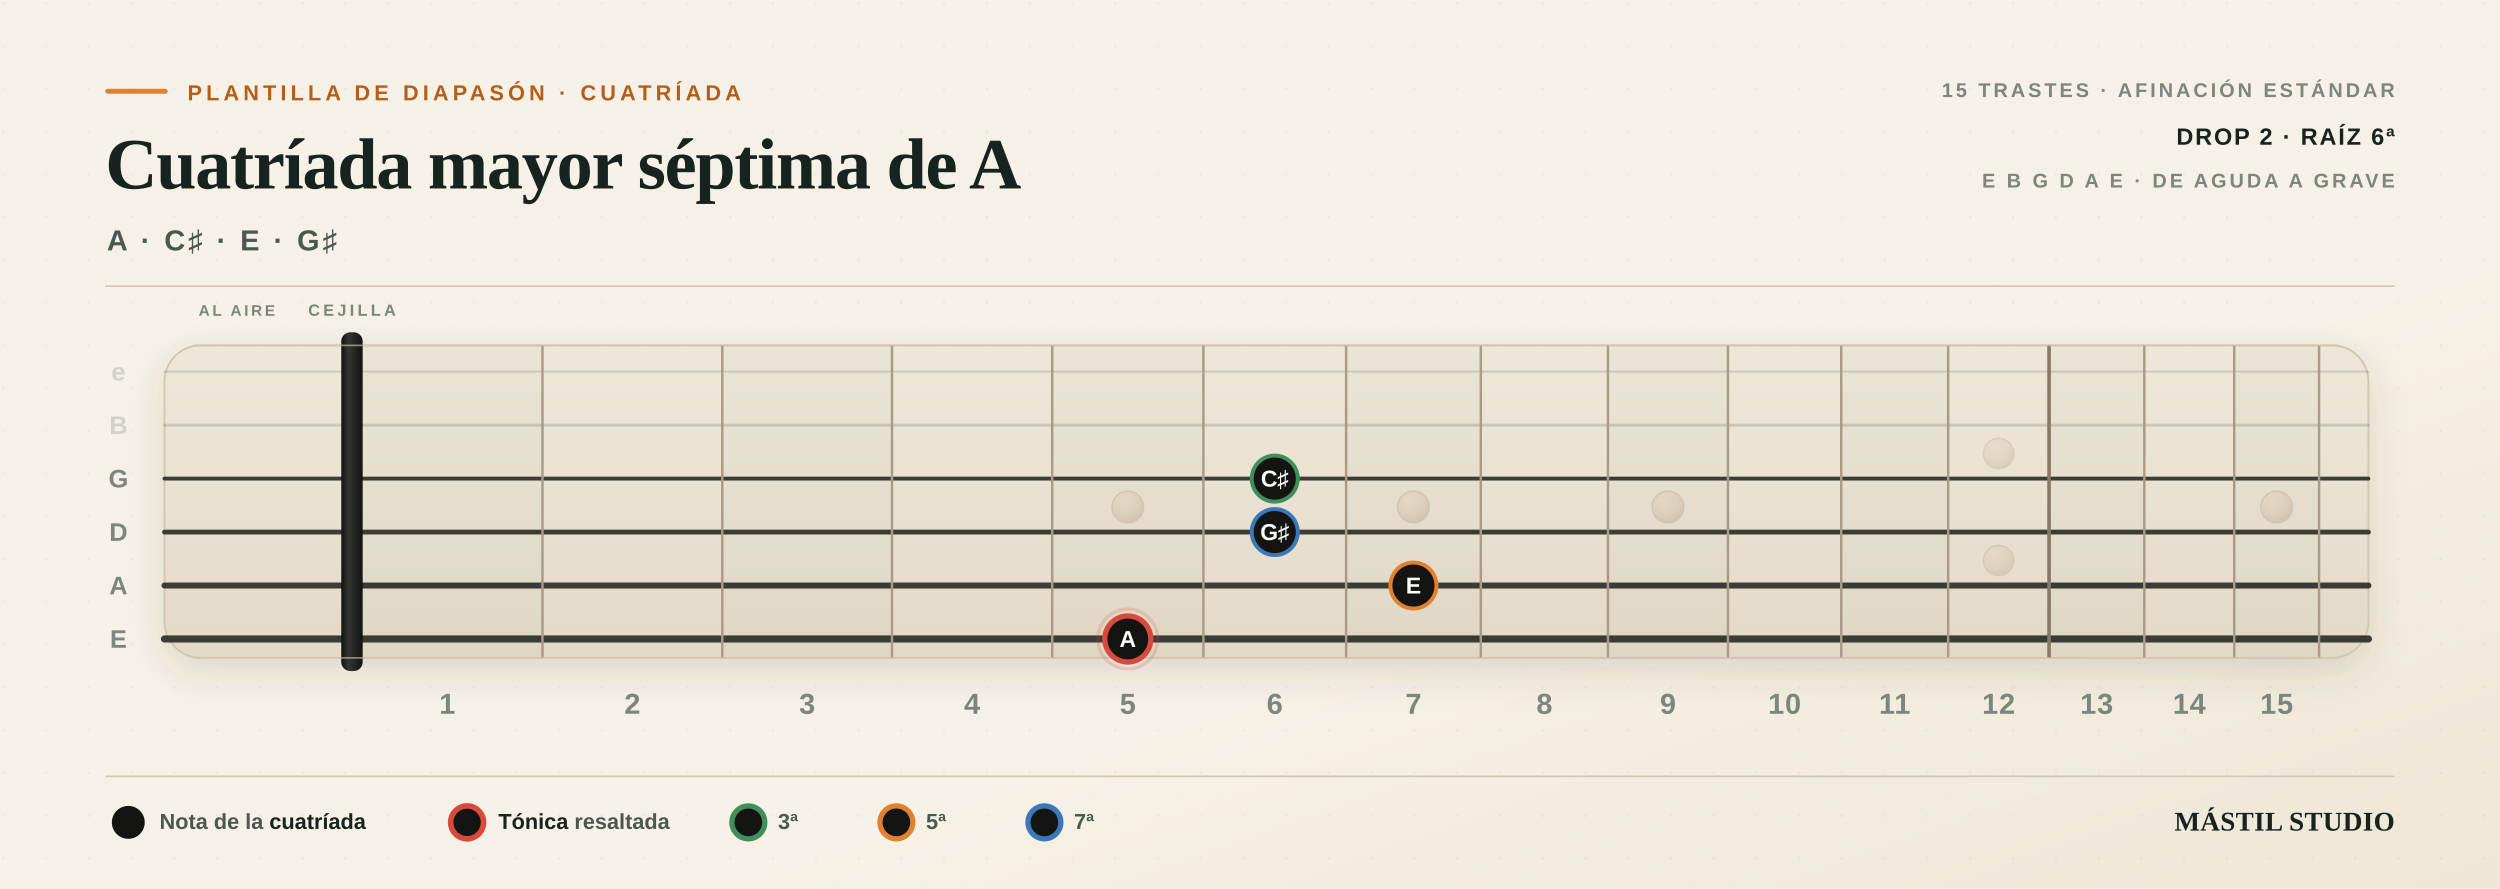
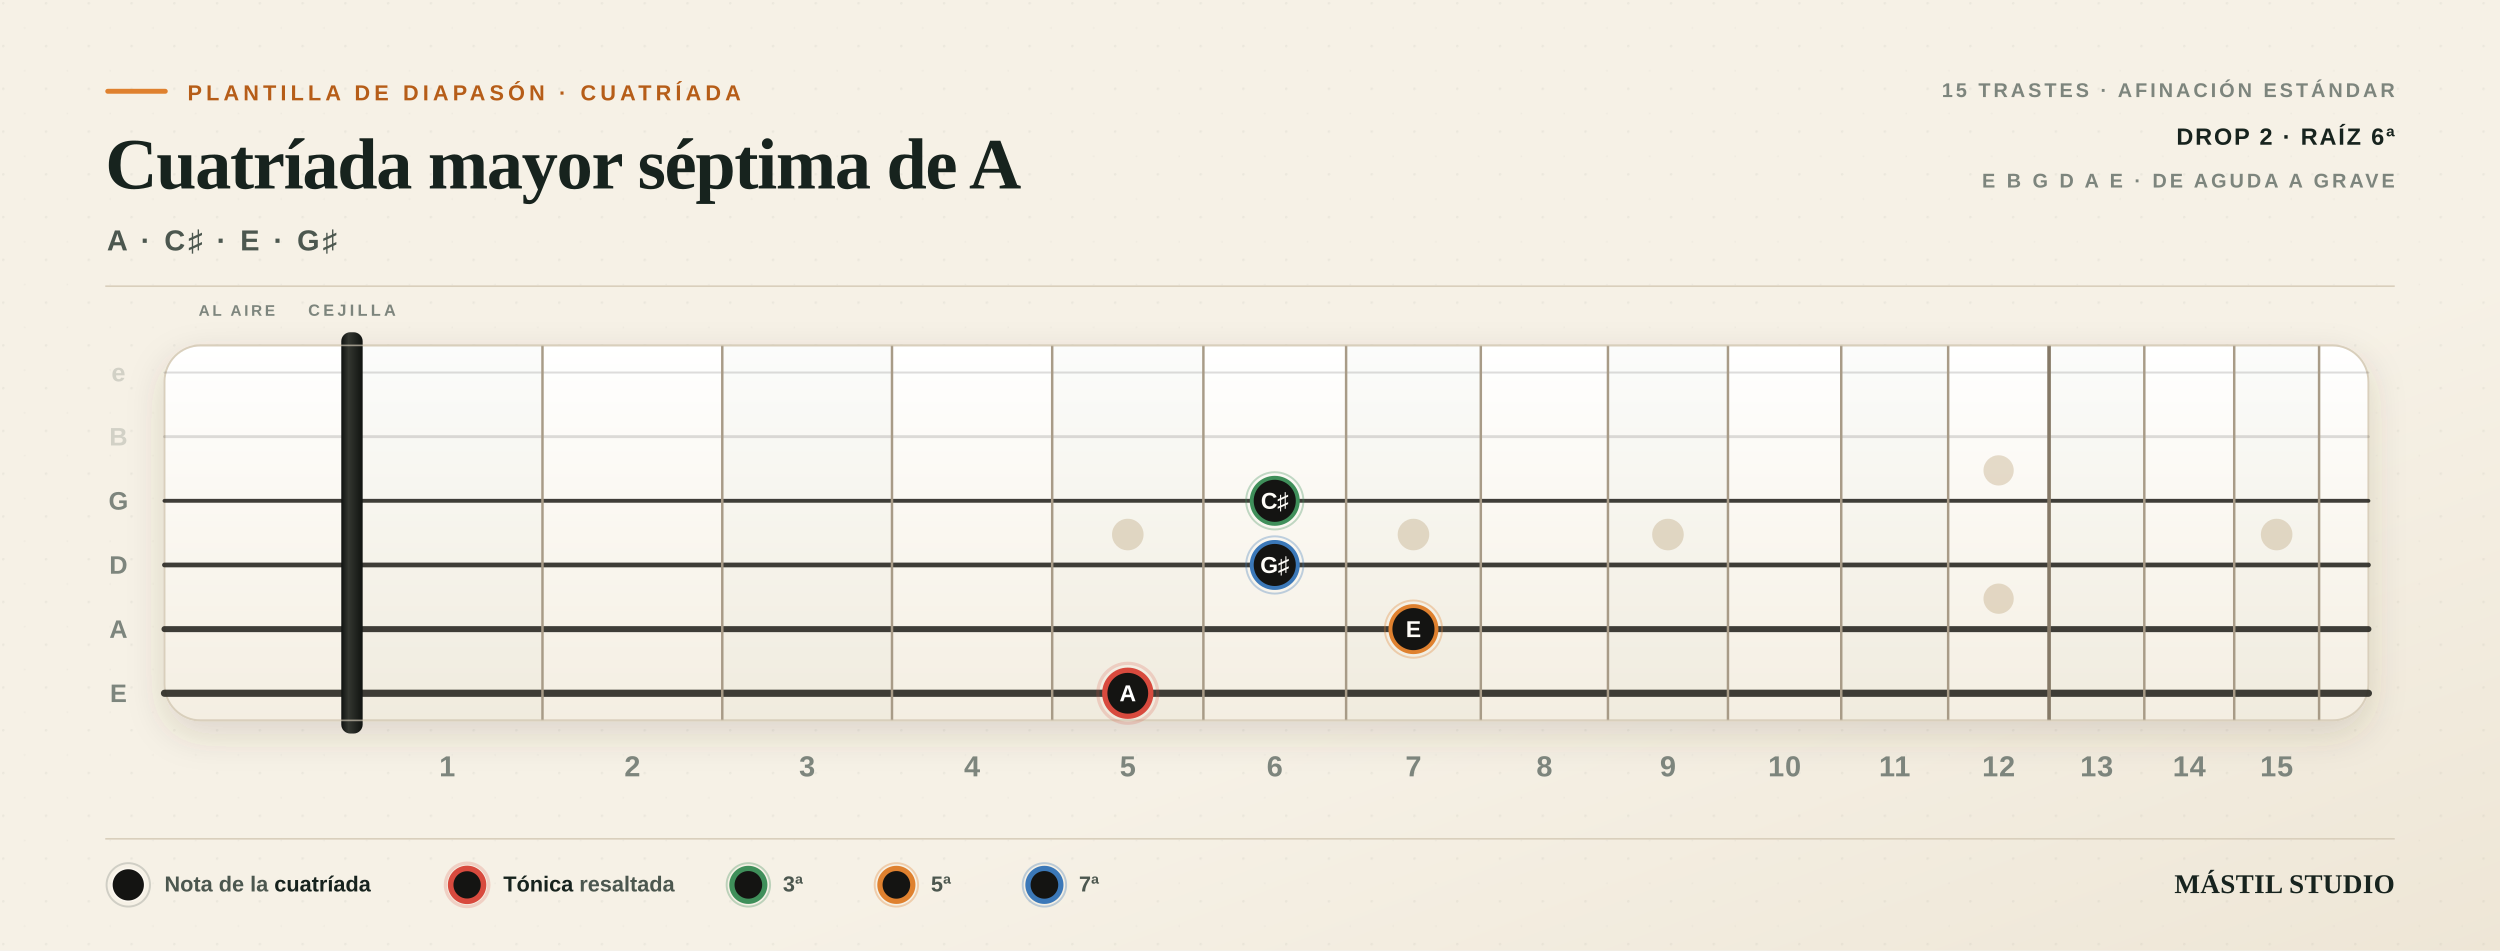
- <svg xmlns="http://www.w3.org/2000/svg" width="1520" height="540" viewBox="0 0 1520 540" role="img" aria-labelledby="dsh-title dsh-desc">
+ <svg xmlns="http://www.w3.org/2000/svg" width="1520" height="578" viewBox="0 0 1520 578" role="img" aria-labelledby="dsh-title dsh-desc">
  <defs>
    <linearGradient id="paper" x1="0" y1="0" x2="1" y2="1">
      <stop offset="0" stop-color="#f6f1e6" />
      <stop offset="0.64" stop-color="#f6f1e6" />
      <stop offset="1" stop-color="#eee6d6" />
    </linearGradient>
    <linearGradient id="board" x1="0" y1="0" x2="0" y2="1">
-       <stop offset="0" stop-color="#eee7d9" />
-       <stop offset="0.5" stop-color="#e9e1d1" />
-       <stop offset="1" stop-color="#e3d9c7" />
+       <stop offset="0" stop-color="#ffffff" />
+       <stop offset="0.5" stop-color="#faf7f0" />
+       <stop offset="1" stop-color="#f4eee2" />
    </linearGradient>
    <linearGradient id="capo" x1="0" y1="0" x2="1" y2="0">
      <stop offset="0" stop-color="#0f1210" />
      <stop offset="0.34" stop-color="#333630" />
      <stop offset="1" stop-color="#101310" />
    </linearGradient>
-     <radialGradient id="inlay-clay" cx="35%" cy="28%" r="74%">
-       <stop offset="0" stop-color="#d9c6a7" />
-       <stop offset="0.62" stop-color="#bda57f" />
-       <stop offset="1" stop-color="#947753" />
-     </radialGradient>
    <filter id="board-shadow" x="-10%" y="-20%" width="120%" height="150%">
      <feDropShadow dx="0" dy="8" stdDeviation="11" flood-color="#4a3c27" flood-opacity="0.15" />
    </filter>
    <pattern id="paper-grain" width="26" height="26" patternUnits="userSpaceOnUse">
      <circle cx="2" cy="2" r="0.8" fill="#17231e" opacity="0.045" />
      <circle cx="15" cy="17" r="0.55" fill="#17231e" opacity="0.035" />
    </pattern>
    <style>
      .eyebrow { font-family: "Segoe UI", Arial, sans-serif; font-size: 13.2px; font-weight: 700; letter-spacing: 2.5px; fill: #b65d18; }
      .title { font-family: Georgia, "Times New Roman", serif; font-weight: 700; fill: #17231e; letter-spacing: -0.8px; }
      .subtitle { font-family: "Segoe UI", Arial, sans-serif; font-size: 17.6px; font-weight: 600; letter-spacing: 1.8px; fill: #4c574f; }
      .meta { font-family: "Segoe UI", Arial, sans-serif; font-size: 12.1px; font-weight: 700; letter-spacing: 1.8px; fill: #7d857d; }
      .meta-strong { font-family: "Segoe UI", Arial, sans-serif; font-size: 14.3px; font-weight: 700; letter-spacing: 1.1px; fill: #17231e; }
-       .board-base { fill: url(#board); stroke: #d2c6b2; stroke-width: 1.2; filter: url(#board-shadow); }
+       .board-base { fill: url(#board); stroke: #d9cfbc; stroke-width: 1.2; filter: url(#board-shadow); }
      .fret-shade { fill: #17231e; opacity: 0.018; }
      .string { stroke: #2a2924; stroke-linecap: round; opacity: 0.9; }
      .string--inactive { opacity: 0.16; }
      .fret { stroke: #a89b87; stroke-width: 1.5; }
      .fret-twelfth { stroke: #857967; stroke-width: 2.2; }
-       .fret-marker { fill: url(#inlay-clay); stroke: #8d7350; stroke-width: 0.9; opacity: 0.24; }
-       .fret-marker--double { opacity: 0.2; }
+       .fret-marker { fill: #bda57f; stroke: none; opacity: 0.38; }
      .fret-number { font-family: "Segoe UI", Arial, sans-serif; font-size: 17.6px; font-weight: 600; fill: #7d857d; letter-spacing: 0.5px; }
      .string-label text { font-family: "Segoe UI", Arial, sans-serif; font-size: 15.4px; font-weight: 700; fill: #7d857d; letter-spacing: 0.5px; }
      .capo { fill: url(#capo); }
      .capo-label { font-family: "Segoe UI", Arial, sans-serif; font-size: 9.9px; font-weight: 700; letter-spacing: 2px; fill: #7d857d; }
      .open-label { font-family: "Segoe UI", Arial, sans-serif; font-size: 9.35px; font-weight: 700; letter-spacing: 1.6px; fill: #7d857d; }
      .note-disc { fill: #141412; stroke: #fbf7ef; stroke-width: 1; }
      .note-label { font-family: "Segoe UI", Arial, sans-serif; font-weight: 800; fill: #fffdf8; letter-spacing: -0.2px; }
      .root-halo { fill: none; stroke: #d84a3e; stroke-width: 2; opacity: 0.2; }
+       .note-halo { fill: none; stroke: #7d857d; stroke-width: 1.2; opacity: 0.32; }
      .is-root .note-disc { stroke: #d84a3e; stroke-width: 3.2; }
      .is-root .note-label { fill: #fff; }
      .role-third .note-disc { stroke: #3f8f5a; stroke-width: 2.4; }
      .role-fifth .note-disc { stroke: #df812f; stroke-width: 2.4; }
      .role-seventh .note-disc { stroke: #3b78b8; stroke-width: 2.4; }
+       .role-third .note-halo { stroke: #3f8f5a; }
+       .role-fifth .note-halo { stroke: #df812f; }
+       .role-seventh .note-halo { stroke: #3b78b8; }
      .note.is-context { opacity: 0.14; }
      .shape-hull { fill: #df812f; fill-opacity: 0.08; stroke: #df812f; stroke-width: 4.3; stroke-linejoin: round; }
      .shape-tag rect { fill: #fffaf0; stroke: #df812f; stroke-width: 1.5; }
      .shape-tag text { font-family: "Segoe UI", Arial, sans-serif; font-size: 11px; font-weight: 800; letter-spacing: 1.5px; fill: #b65d18; }
      .shape-tag--all rect { fill-opacity: 0.78; stroke-opacity: 0.72; }
      .shape-tag--all text { font-size: 9.9px; letter-spacing: 0.9px; fill: #4c574f; }
      .legend-text { font-family: "Segoe UI", Arial, sans-serif; font-size: 13.2px; font-weight: 600; fill: #4c574f; }
      .legend-strong { font-weight: 800; fill: #17231e; }
+       .legend-halo { fill: none; stroke: #7d857d; stroke-width: 1.2; opacity: 0.32; }
+       .legend-halo--third { stroke: #3f8f5a; }
+       .legend-halo--fifth { stroke: #df812f; }
+       .legend-halo--seventh { stroke: #3b78b8; }
      .footer-mark { font-family: Georgia, "Times New Roman", serif; font-size: 16.5px; font-weight: 700; fill: #17231e; letter-spacing: 0.2px; }
    </style>
  </defs>
-   <rect width="1520" height="540" fill="url(#paper)" />
-   <rect width="1520" height="540" fill="url(#paper-grain)" />
+   <rect width="1520" height="578" fill="url(#paper)" />
+   <rect width="1520" height="578" fill="url(#paper-grain)" />
  <g class="header">
    <rect x="64" y="54" width="38" height="3" rx="1.5" fill="#df812f" />
    <text class="eyebrow" x="114" y="61" font-size="13.2">PLANTILLA DE DIAPASÓN · CUATRÍADA</text>
    <text class="title" x="64" y="114.6" font-size="44">Cuatríada mayor séptima de A</text>
    <text class="subtitle" x="65" y="152.24" font-size="17.6">A · C♯ · E · G♯</text>
    <text class="meta" x="1456" y="59" text-anchor="end" font-size="12.1">15 TRASTES · AFINACIÓN ESTÁNDAR</text>
    <text class="meta-strong" x="1456" y="88" text-anchor="end" font-size="14.3">DROP 2 · RAÍZ 6ª</text>
    <text class="meta" x="1456" y="114" text-anchor="end" font-size="12.1">E B G D A E · DE AGUDA A GRAVE</text>
-     <line x1="64" y1="174" x2="1456" y2="174" stroke="#d2c6b2" stroke-width="1" />
+     <line x1="64" y1="174" x2="1456" y2="174" stroke="#d9cfbc" stroke-width="1" />
  </g>
  <g class="neck">
-     <rect class="board-base" x="100" y="210" width="1340" height="190" rx="22" />
-     <rect class="fret-shade" x="214" y="210" width="115.825" height="190" />
-     <rect class="fret-shade" x="439.148" y="210" width="103.188" height="190" />
-     <rect class="fret-shade" x="639.733" y="210" width="91.93" height="190" />
-     <rect class="fret-shade" x="818.433" y="210" width="81.9" height="190" />
-     <rect class="fret-shade" x="977.637" y="210" width="72.965" height="190" />
-     <rect class="fret-shade" x="1119.472" y="210" width="65.004" height="190" />
-     <rect class="fret-shade" x="1245.832" y="210" width="57.912" height="190" />
-     <rect class="fret-shade" x="1358.406" y="210" width="51.594" height="190" />
-     <circle class="fret-marker" cx="685.698" cy="308.25" r="9.6" />
-     <circle class="fret-marker" cx="859.383" cy="308.25" r="9.6" />
-     <circle class="fret-marker" cx="1014.119" cy="308.25" r="9.6" />
-     <circle class="fret-marker" cx="1384.203" cy="308.25" r="9.6" />
-     <circle class="fret-marker fret-marker--double" cx="1215.154" cy="275.75" r="9.2" />
-     <circle class="fret-marker fret-marker--double" cx="1215.154" cy="340.75" r="9.2" />
-     <line class="string string--inactive" x1="100" y1="226" x2="1440" y2="226" stroke-width="1.25" />
-     <line class="string string--inactive" x1="100" y1="258.5" x2="1440" y2="258.5" stroke-width="1.8" />
-     <line class="string " x1="100" y1="291" x2="1440" y2="291" stroke-width="2.35" />
-     <line class="string " x1="100" y1="323.5" x2="1440" y2="323.5" stroke-width="2.9" />
-     <line class="string " x1="100" y1="356" x2="1440" y2="356" stroke-width="3.65" />
-     <line class="string " x1="100" y1="388.5" x2="1440" y2="388.5" stroke-width="4.35" />
-     <line class="fret " x1="329.825" y1="210" x2="329.825" y2="400" />
-     <line class="fret " x1="439.148" y1="210" x2="439.148" y2="400" />
-     <line class="fret " x1="542.336" y1="210" x2="542.336" y2="400" />
-     <line class="fret " x1="639.733" y1="210" x2="639.733" y2="400" />
-     <line class="fret " x1="731.663" y1="210" x2="731.663" y2="400" />
-     <line class="fret " x1="818.433" y1="210" x2="818.433" y2="400" />
-     <line class="fret " x1="900.333" y1="210" x2="900.333" y2="400" />
-     <line class="fret " x1="977.637" y1="210" x2="977.637" y2="400" />
-     <line class="fret " x1="1050.602" y1="210" x2="1050.602" y2="400" />
-     <line class="fret " x1="1119.472" y1="210" x2="1119.472" y2="400" />
-     <line class="fret " x1="1184.476" y1="210" x2="1184.476" y2="400" />
-     <line class="fret fret-twelfth" x1="1245.832" y1="210" x2="1245.832" y2="400" />
-     <line class="fret " x1="1303.744" y1="210" x2="1303.744" y2="400" />
-     <line class="fret " x1="1358.406" y1="210" x2="1358.406" y2="400" />
-     <line class="fret " x1="1410" y1="210" x2="1410" y2="400" />
-     <rect class="capo" x="207.5" y="202" width="13" height="206" rx="5.5" />
-     <line x1="118" y1="210" x2="1422" y2="210" stroke="#d2c6b2" stroke-width="1" opacity="0.65" />
-     <line x1="118" y1="400" x2="1422" y2="400" stroke="#d2c6b2" stroke-width="1" opacity="0.65" />
-     <g class="note role-third" transform="translate(775.0479 291)">
+     <rect class="board-base" x="100" y="210" width="1340" height="228" rx="22" />
+     <rect class="fret-shade" x="214" y="210" width="115.825" height="228" />
+     <rect class="fret-shade" x="439.148" y="210" width="103.188" height="228" />
+     <rect class="fret-shade" x="639.733" y="210" width="91.93" height="228" />
+     <rect class="fret-shade" x="818.433" y="210" width="81.9" height="228" />
+     <rect class="fret-shade" x="977.637" y="210" width="72.965" height="228" />
+     <rect class="fret-shade" x="1119.472" y="210" width="65.004" height="228" />
+     <rect class="fret-shade" x="1245.832" y="210" width="57.912" height="228" />
+     <rect class="fret-shade" x="1358.406" y="210" width="51.594" height="228" />
+     <circle class="fret-marker" cx="685.698" cy="325" r="9.6" />
+     <circle class="fret-marker" cx="859.383" cy="325" r="9.6" />
+     <circle class="fret-marker" cx="1014.119" cy="325" r="9.6" />
+     <circle class="fret-marker" cx="1384.203" cy="325" r="9.6" />
+     <circle class="fret-marker fret-marker--double" cx="1215.154" cy="286" r="9.2" />
+     <circle class="fret-marker fret-marker--double" cx="1215.154" cy="364" r="9.2" />
+     <line class="string string--inactive" x1="100" y1="226.5" x2="1440" y2="226.5" stroke-width="1.25" />
+     <line class="string string--inactive" x1="100" y1="265.5" x2="1440" y2="265.5" stroke-width="1.8" />
+     <line class="string " x1="100" y1="304.5" x2="1440" y2="304.5" stroke-width="2.35" />
+     <line class="string " x1="100" y1="343.5" x2="1440" y2="343.5" stroke-width="2.9" />
+     <line class="string " x1="100" y1="382.5" x2="1440" y2="382.5" stroke-width="3.65" />
+     <line class="string " x1="100" y1="421.5" x2="1440" y2="421.5" stroke-width="4.35" />
+     <line class="fret " x1="329.825" y1="210" x2="329.825" y2="438" />
+     <line class="fret " x1="439.148" y1="210" x2="439.148" y2="438" />
+     <line class="fret " x1="542.336" y1="210" x2="542.336" y2="438" />
+     <line class="fret " x1="639.733" y1="210" x2="639.733" y2="438" />
+     <line class="fret " x1="731.663" y1="210" x2="731.663" y2="438" />
+     <line class="fret " x1="818.433" y1="210" x2="818.433" y2="438" />
+     <line class="fret " x1="900.333" y1="210" x2="900.333" y2="438" />
+     <line class="fret " x1="977.637" y1="210" x2="977.637" y2="438" />
+     <line class="fret " x1="1050.602" y1="210" x2="1050.602" y2="438" />
+     <line class="fret " x1="1119.472" y1="210" x2="1119.472" y2="438" />
+     <line class="fret " x1="1184.476" y1="210" x2="1184.476" y2="438" />
+     <line class="fret fret-twelfth" x1="1245.832" y1="210" x2="1245.832" y2="438" />
+     <line class="fret " x1="1303.744" y1="210" x2="1303.744" y2="438" />
+     <line class="fret " x1="1358.406" y1="210" x2="1358.406" y2="438" />
+     <line class="fret " x1="1410" y1="210" x2="1410" y2="438" />
+     <rect class="capo" x="207.5" y="202" width="13" height="244" rx="5.5" />
+     <line x1="118" y1="210" x2="1422" y2="210" stroke="#d9cfbc" stroke-width="1" opacity="0.65" />
+     <line x1="118" y1="438" x2="1422" y2="438" stroke="#d9cfbc" stroke-width="1" opacity="0.65" />
+     <g class="note role-third" transform="translate(775.0479 304.5)">
+       <circle class="note-halo" r="17.4" />
      <circle class="note-disc" r="14" />
      <text class="note-label" text-anchor="middle" dominant-baseline="central" font-size="14">C♯</text>
    </g>
-     <g class="note role-seventh" transform="translate(775.0479 323.5)">
+     <g class="note role-seventh" transform="translate(775.0479 343.5)">
+       <circle class="note-halo" r="17.4" />
      <circle class="note-disc" r="14" />
      <text class="note-label" text-anchor="middle" dominant-baseline="central" font-size="14">G♯</text>
    </g>
-     <g class="note role-fifth" transform="translate(859.3833 356)">
+     <g class="note role-fifth" transform="translate(859.3833 382.5)">
+       <circle class="note-halo" r="17.4" />
      <circle class="note-disc" r="14" />
      <text class="note-label" text-anchor="middle" dominant-baseline="central" font-size="14">E</text>
    </g>
-     <g class="note is-root" transform="translate(685.6977 388.5)">
+     <g class="note is-root" transform="translate(685.6977 421.5)">
      <circle class="root-halo" r="18.2" />
      <circle class="note-disc" r="14" />
      <text class="note-label" text-anchor="middle" dominant-baseline="central" font-size="14">A</text>
    </g>
    <g class="string-label" opacity="0.3">
-       <text x="72" y="226" text-anchor="middle" dominant-baseline="central">e</text>
+       <text x="72" y="226.5" text-anchor="middle" dominant-baseline="central">e</text>
    </g>
    <g class="string-label" opacity="0.3">
-       <text x="72" y="258.5" text-anchor="middle" dominant-baseline="central">B</text>
-     </g>
-     <g class="string-label" opacity="1">
-       <text x="72" y="291" text-anchor="middle" dominant-baseline="central">G</text>
-     </g>
-     <g class="string-label" opacity="1">
-       <text x="72" y="323.5" text-anchor="middle" dominant-baseline="central">D</text>
-     </g>
-     <g class="string-label" opacity="1">
-       <text x="72" y="356" text-anchor="middle" dominant-baseline="central">A</text>
-     </g>
-     <g class="string-label" opacity="1">
-       <text x="72" y="388.5" text-anchor="middle" dominant-baseline="central">E</text>
+       <text x="72" y="265.5" text-anchor="middle" dominant-baseline="central">B</text>
+     </g>
+     <g class="string-label" opacity="1">
+       <text x="72" y="304.5" text-anchor="middle" dominant-baseline="central">G</text>
+     </g>
+     <g class="string-label" opacity="1">
+       <text x="72" y="343.5" text-anchor="middle" dominant-baseline="central">D</text>
+     </g>
+     <g class="string-label" opacity="1">
+       <text x="72" y="382.5" text-anchor="middle" dominant-baseline="central">A</text>
+     </g>
+     <g class="string-label" opacity="1">
+       <text x="72" y="421.5" text-anchor="middle" dominant-baseline="central">E</text>
    </g>
    <text class="capo-label" x="214" y="192" text-anchor="middle">CEJILLA</text>
    <text class="open-label" x="144" y="192" text-anchor="middle">AL AIRE</text>
  </g>
  <g class="fret-numbers">
-     <text class="fret-number" x="271.912" y="434" text-anchor="middle">1</text>
-     <text class="fret-number" x="384.486" y="434" text-anchor="middle">2</text>
-     <text class="fret-number" x="490.742" y="434" text-anchor="middle">3</text>
-     <text class="fret-number" x="591.035" y="434" text-anchor="middle">4</text>
-     <text class="fret-number" x="685.698" y="434" text-anchor="middle">5</text>
-     <text class="fret-number" x="775.048" y="434" text-anchor="middle">6</text>
-     <text class="fret-number" x="859.383" y="434" text-anchor="middle">7</text>
-     <text class="fret-number" x="938.985" y="434" text-anchor="middle">8</text>
-     <text class="fret-number" x="1014.119" y="434" text-anchor="middle">9</text>
-     <text class="fret-number" x="1085.037" y="434" text-anchor="middle">10</text>
-     <text class="fret-number" x="1151.974" y="434" text-anchor="middle">11</text>
-     <text class="fret-number" x="1215.154" y="434" text-anchor="middle">12</text>
-     <text class="fret-number" x="1274.788" y="434" text-anchor="middle">13</text>
-     <text class="fret-number" x="1331.075" y="434" text-anchor="middle">14</text>
-     <text class="fret-number" x="1384.203" y="434" text-anchor="middle">15</text>
+     <text class="fret-number" x="271.912" y="472" text-anchor="middle">1</text>
+     <text class="fret-number" x="384.486" y="472" text-anchor="middle">2</text>
+     <text class="fret-number" x="490.742" y="472" text-anchor="middle">3</text>
+     <text class="fret-number" x="591.035" y="472" text-anchor="middle">4</text>
+     <text class="fret-number" x="685.698" y="472" text-anchor="middle">5</text>
+     <text class="fret-number" x="775.048" y="472" text-anchor="middle">6</text>
+     <text class="fret-number" x="859.383" y="472" text-anchor="middle">7</text>
+     <text class="fret-number" x="938.985" y="472" text-anchor="middle">8</text>
+     <text class="fret-number" x="1014.119" y="472" text-anchor="middle">9</text>
+     <text class="fret-number" x="1085.037" y="472" text-anchor="middle">10</text>
+     <text class="fret-number" x="1151.974" y="472" text-anchor="middle">11</text>
+     <text class="fret-number" x="1215.154" y="472" text-anchor="middle">12</text>
+     <text class="fret-number" x="1274.788" y="472" text-anchor="middle">13</text>
+     <text class="fret-number" x="1331.075" y="472" text-anchor="middle">14</text>
+     <text class="fret-number" x="1384.203" y="472" text-anchor="middle">15</text>
  </g>
  <g class="footer">
-     <line x1="64" y1="472" x2="1456" y2="472" stroke="#d2c6b2" stroke-width="1" />
-     <g transform="translate(78 500)">
-       <circle cx="0" cy="0" r="10" fill="#141412" />
-       <text class="legend-text" x="19" y="4">Nota de la <tspan class="legend-strong">cuatríada</tspan>
+     <line x1="64" y1="510" x2="1456" y2="510" stroke="#d9cfbc" stroke-width="1" />
+     <g transform="translate(78 538)">
+       <circle class="legend-halo" cx="0" cy="0" r="13.2" />
+       <circle cx="0" cy="0" r="10" fill="#141412" stroke="#fbf7ef" stroke-width="1" />
+       <text class="legend-text" x="22" y="4">Nota de la <tspan class="legend-strong">cuatríada</tspan>
      </text>
    </g>
-     <g transform="translate(284 500)">
+     <g transform="translate(284 538)">
+       <circle cx="0" cy="0" r="13.2" fill="none" stroke="#d84a3e" stroke-width="2" opacity="0.2" />
      <circle cx="0" cy="0" r="10" fill="#141412" stroke="#d84a3e" stroke-width="3.4" />
-       <text class="legend-text" x="19" y="4">
+       <text class="legend-text" x="22" y="4">
        <tspan class="legend-strong">Tónica</tspan> resaltada</text>
    </g>
-     <g transform="translate(455 500)">
+     <g transform="translate(455 538)">
+       <circle class="legend-halo legend-halo--third" cx="0" cy="0" r="13.2" />
      <circle cx="0" cy="0" r="10" fill="#141412" stroke="#3f8f5a" stroke-width="3.2" />
-       <text class="legend-text" x="18" y="4">3ª</text>
-     </g>
-     <g transform="translate(545 500)">
+       <text class="legend-text" x="21" y="4">3ª</text>
+     </g>
+     <g transform="translate(545 538)">
+       <circle class="legend-halo legend-halo--fifth" cx="0" cy="0" r="13.2" />
      <circle cx="0" cy="0" r="10" fill="#141412" stroke="#df812f" stroke-width="3.2" />
-       <text class="legend-text" x="18" y="4">5ª</text>
-     </g>
-     <g transform="translate(635 500)">
+       <text class="legend-text" x="21" y="4">5ª</text>
+     </g>
+     <g transform="translate(635 538)">
+       <circle class="legend-halo legend-halo--seventh" cx="0" cy="0" r="13.2" />
      <circle cx="0" cy="0" r="10" fill="#141412" stroke="#3b78b8" stroke-width="3.2" />
-       <text class="legend-text" x="18" y="4">7ª</text>
-     </g>
-     <text class="footer-mark" x="1456" y="505" text-anchor="end">MÁSTIL STUDIO</text>
+       <text class="legend-text" x="21" y="4">7ª</text>
+     </g>
+     <text class="footer-mark" x="1456" y="543" text-anchor="end">MÁSTIL STUDIO</text>
  </g>
</svg>
